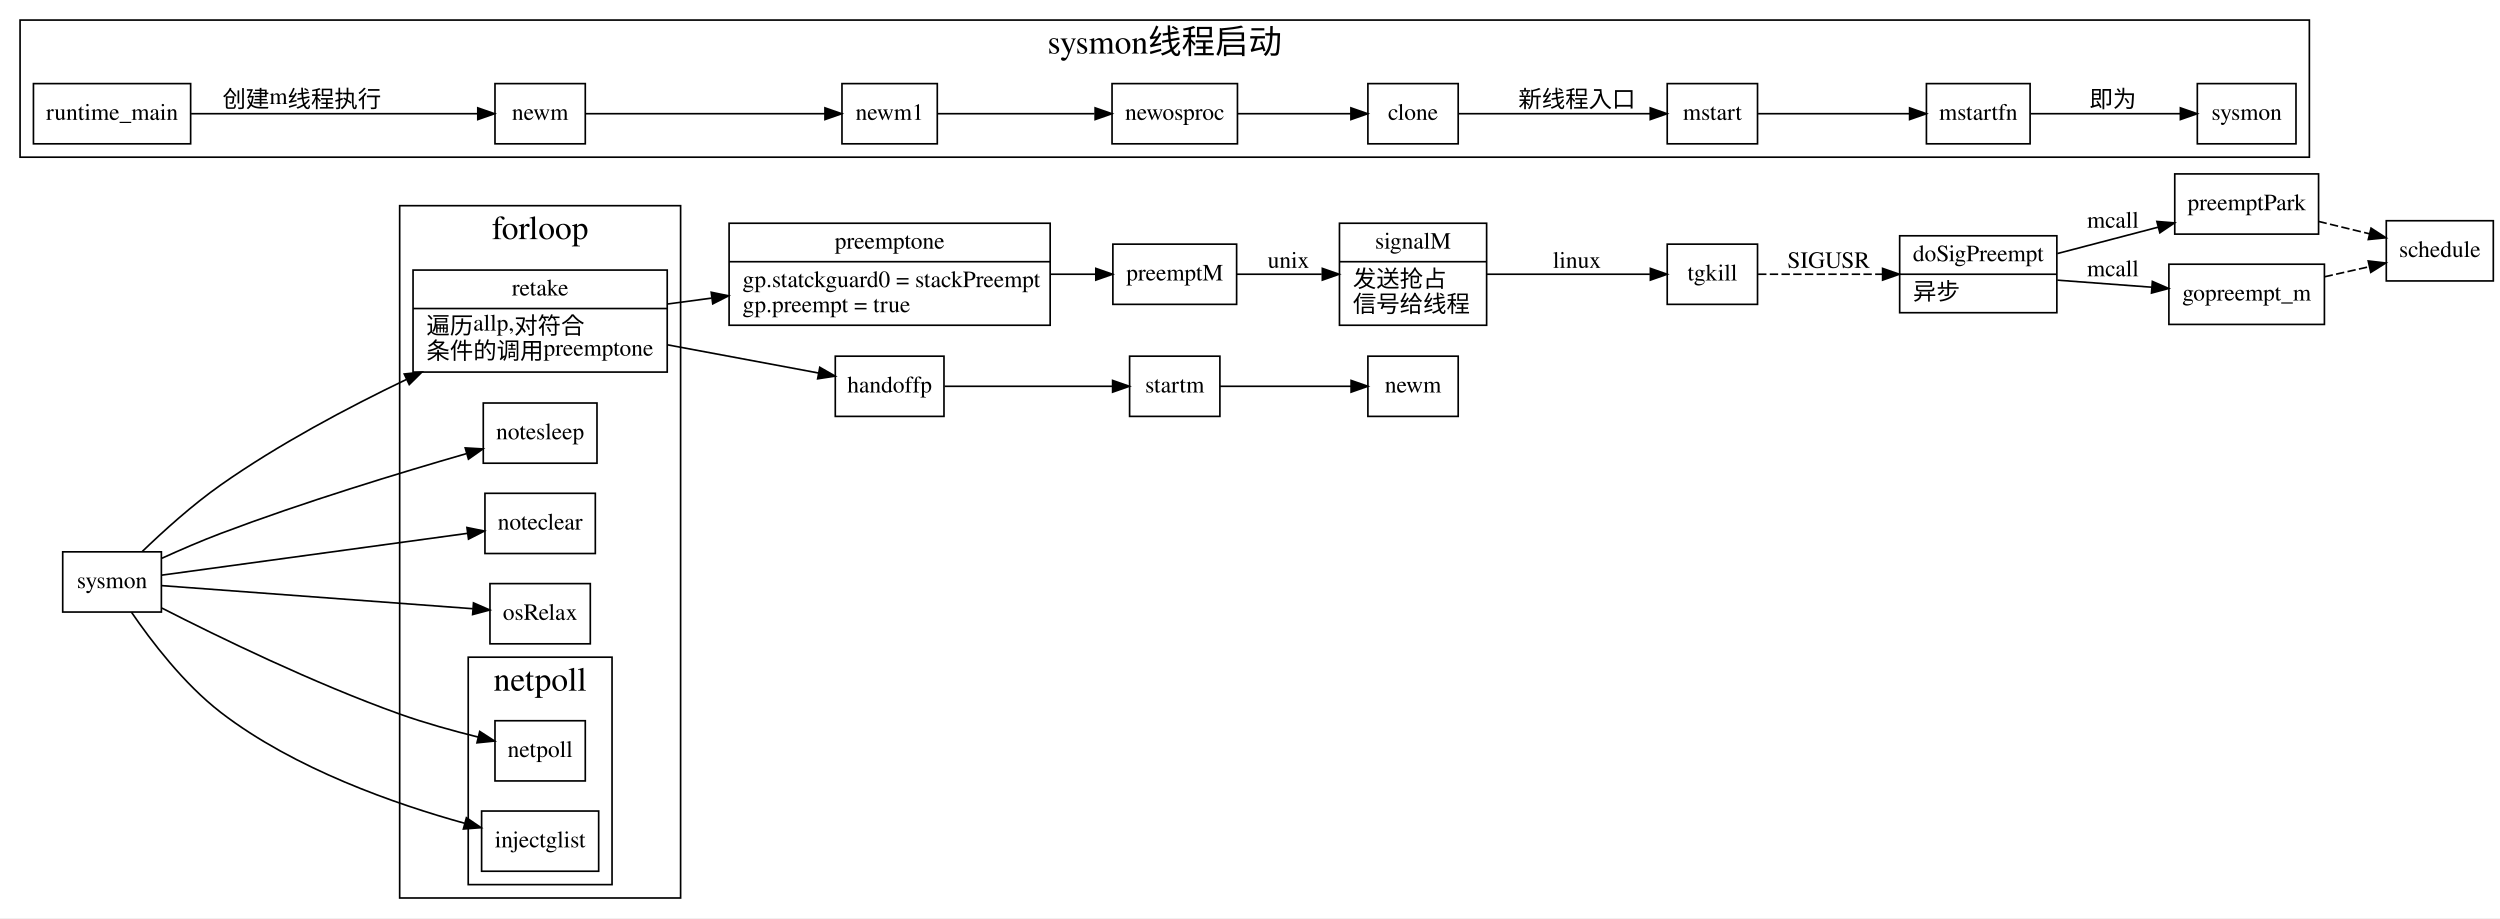
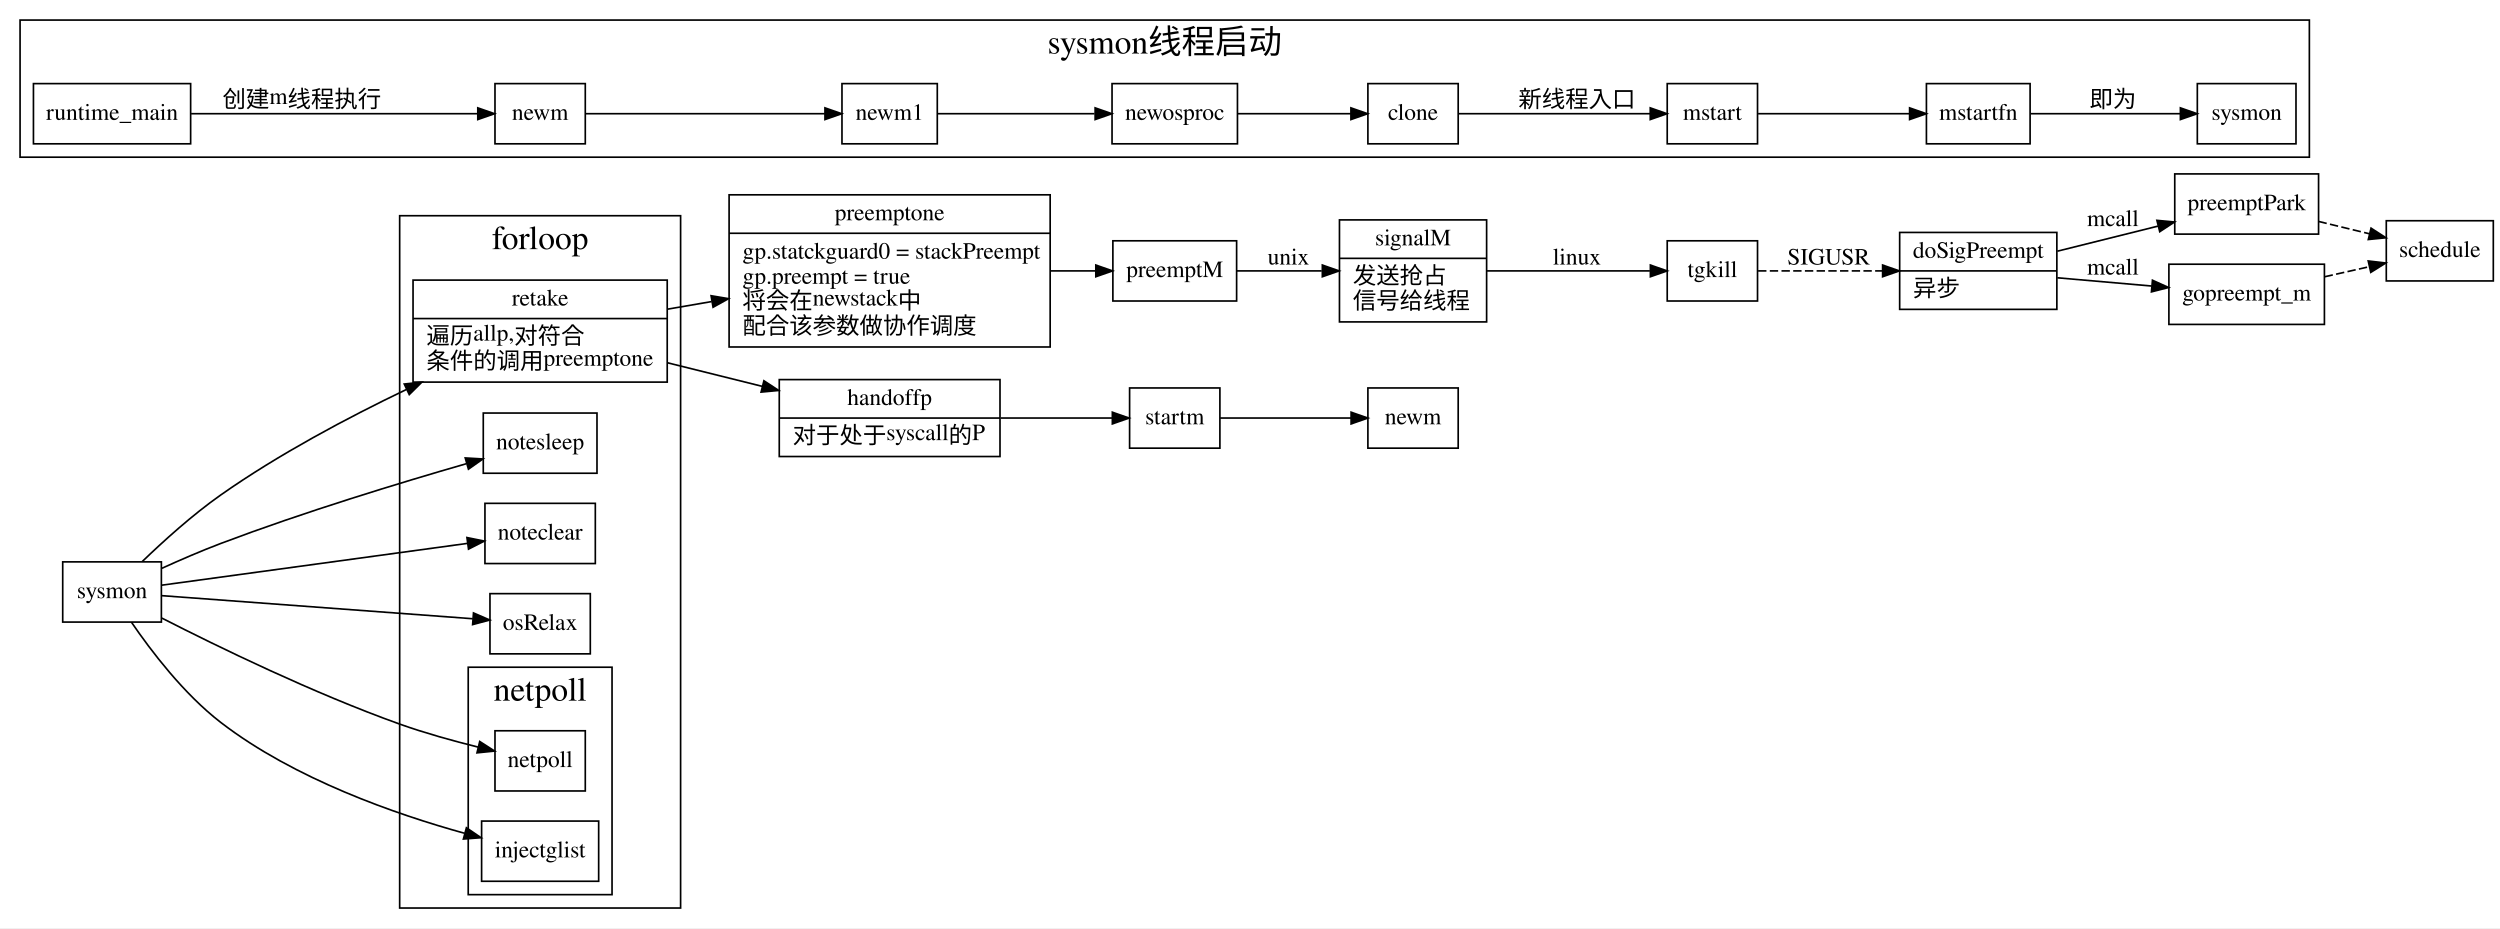
- <svg xmlns="http://www.w3.org/2000/svg" width="1495pt" height="549pt" viewBox="0.00 0.00 1495.00 549.00">
-   <g id="graph0" class="graph" transform="scale(1 1) rotate(0) translate(4 545)">
-     <polygon fill="#ffffff" stroke="transparent" points="-4,4 -4,-545 1491,-545 1491,4 -4,4" />
+ <svg xmlns="http://www.w3.org/2000/svg" width="1495pt" height="555pt" viewBox="0.00 0.00 1495.00 555.00">
+   <g id="graph0" class="graph" transform="scale(1 1) rotate(0) translate(4 551)">
+     <polygon fill="#ffffff" stroke="transparent" points="-4,4 -4,-551 1491,-551 1491,4 -4,4" />
    <g id="clust1" class="cluster">
-       <polygon fill="none" stroke="#000000" points="8,-451 8,-533 1377,-533 1377,-451 8,-451" />
-       <text text-anchor="middle" x="692.5" y="-513" font-family="Times,serif" font-size="20.00" fill="#000000">sysmon线程启动</text>
+       <polygon fill="none" stroke="#000000" points="8,-457 8,-539 1377,-539 1377,-457 8,-457" />
+       <text text-anchor="middle" x="692.5" y="-519" font-family="Times,serif" font-size="20.00" fill="#000000">sysmon线程启动</text>
    </g>
    <g id="clust2" class="cluster">
      <polygon fill="none" stroke="#000000" points="235,-8 235,-422 403,-422 403,-8 235,-8" />
      <text text-anchor="middle" x="319" y="-402" font-family="Times,serif" font-size="20.00" fill="#000000">forloop</text>
    </g>
    <g id="clust3" class="cluster">
      <polygon fill="none" stroke="#000000" points="276,-16 276,-152 362,-152 362,-16 276,-16" />
      <text text-anchor="middle" x="319" y="-132" font-family="Times,serif" font-size="20.00" fill="#000000">netpoll</text>
    </g>
    <g id="node1" class="node">
      <polygon fill="none" stroke="#000000" points="243,-322.5 243,-383.5 395,-383.5 395,-322.5 243,-322.5" />
      <text text-anchor="middle" x="319" y="-368.3" font-family="Times,serif" font-size="14.00" fill="#000000">retake</text>
      <polyline fill="none" stroke="#000000" points="243,-360.5 395,-360.5 " />
      <text text-anchor="start" x="251" y="-345.3" font-family="Times,serif" font-size="14.00" fill="#000000">遍历allp,对符合</text>
      <text text-anchor="start" x="251" y="-330.3" font-family="Times,serif" font-size="14.00" fill="#000000">条件的调用preemptone</text>
    </g>
    <g id="node2" class="node">
-       <polygon fill="none" stroke="#000000" points="432,-350.5 432,-411.5 624,-411.5 624,-350.5 432,-350.5" />
-       <text text-anchor="middle" x="528" y="-396.3" font-family="Times,serif" font-size="14.00" fill="#000000">preemptone</text>
-       <polyline fill="none" stroke="#000000" points="432,-388.5 624,-388.5 " />
-       <text text-anchor="start" x="440" y="-373.3" font-family="Times,serif" font-size="14.00" fill="#000000">gp.statckguard0 = stackPreempt</text>
-       <text text-anchor="start" x="440" y="-358.3" font-family="Times,serif" font-size="14.00" fill="#000000"> gp.preempt = true</text>
+       <polygon fill="none" stroke="#000000" points="432,-343.5 432,-434.5 624,-434.5 624,-343.5 432,-343.5" />
+       <text text-anchor="middle" x="528" y="-419.3" font-family="Times,serif" font-size="14.00" fill="#000000">preemptone</text>
+       <polyline fill="none" stroke="#000000" points="432,-411.5 624,-411.5 " />
+       <text text-anchor="start" x="440" y="-396.3" font-family="Times,serif" font-size="14.00" fill="#000000">gp.statckguard0 = stackPreempt</text>
+       <text text-anchor="start" x="440" y="-381.3" font-family="Times,serif" font-size="14.00" fill="#000000"> gp.preempt = true</text>
+       <text text-anchor="start" x="440" y="-366.3" font-family="Times,serif" font-size="14.00" fill="#000000"> 将会在newstack中</text>
+       <text text-anchor="start" x="440" y="-351.3" font-family="Times,serif" font-size="14.00" fill="#000000"> 配合该参数做协作调度</text>
    </g>
    <g id="edge14" class="edge">
-       <path fill="none" stroke="#000000" d="M395.045,-363.188C403.695,-364.347 412.626,-365.543 421.576,-366.742" />
-       <polygon fill="#000000" stroke="#000000" points="421.299,-370.236 431.675,-368.095 422.228,-363.298 421.299,-370.236" />
+       <path fill="none" stroke="#000000" d="M395.045,-366.099C403.695,-367.589 412.626,-369.127 421.576,-370.669" />
+       <polygon fill="#000000" stroke="#000000" points="421.226,-374.16 431.675,-372.408 422.414,-367.261 421.226,-374.16" />
    </g>
    <g id="node17" class="node">
-       <polygon fill="none" stroke="#000000" points="560.5,-332 495.5,-332 495.5,-296 560.5,-296 560.5,-332" />
-       <text text-anchor="middle" x="528" y="-310.3" font-family="Times,serif" font-size="14.00" fill="#000000">handoffp</text>
+       <polygon fill="none" stroke="#000000" points="462,-278 462,-324 594,-324 594,-278 462,-278" />
+       <text text-anchor="middle" x="528" y="-308.8" font-family="Times,serif" font-size="14.00" fill="#000000">handoffp</text>
+       <polyline fill="none" stroke="#000000" points="462,-301 594,-301 " />
+       <text text-anchor="start" x="470" y="-285.8" font-family="Times,serif" font-size="14.00" fill="#000000">对于处于syscall的P</text>
    </g>
    <g id="edge15" class="edge">
-       <path fill="none" stroke="#000000" d="M395.045,-338.81C425.544,-333.118 459.544,-326.774 485.526,-321.926" />
-       <polygon fill="#000000" stroke="#000000" points="486.234,-325.354 495.423,-320.079 484.95,-318.473 486.234,-325.354" />
+       <path fill="none" stroke="#000000" d="M395.045,-334.08C413.546,-329.477 433.335,-324.553 451.841,-319.949" />
+       <polygon fill="#000000" stroke="#000000" points="452.82,-323.312 461.679,-317.501 451.13,-316.519 452.82,-323.312" />
    </g>
    <g id="node18" class="node">
-       <polygon fill="none" stroke="#000000" points="735.5,-399 661.5,-399 661.5,-363 735.5,-363 735.5,-399" />
-       <text text-anchor="middle" x="698.5" y="-377.3" font-family="Times,serif" font-size="14.00" fill="#000000">preemptM</text>
+       <polygon fill="none" stroke="#000000" points="735.5,-407 661.5,-407 661.5,-371 735.5,-371 735.5,-407" />
+       <text text-anchor="middle" x="698.5" y="-385.3" font-family="Times,serif" font-size="14.00" fill="#000000">preemptM</text>
    </g>
    <g id="edge16" class="edge">
-       <path fill="none" stroke="#000000" d="M624.212,-381C633.556,-381 642.721,-381 651.249,-381" />
-       <polygon fill="#000000" stroke="#000000" points="651.304,-384.5 661.304,-381 651.304,-377.5 651.304,-384.5" />
+       <path fill="none" stroke="#000000" d="M624.212,-389C633.556,-389 642.721,-389 651.249,-389" />
+       <polygon fill="#000000" stroke="#000000" points="651.304,-392.5 661.304,-389 651.304,-385.5 651.304,-392.5" />
    </g>
    <g id="node3" class="node">
-       <polygon fill="none" stroke="#000000" points="110,-495 16,-495 16,-459 110,-459 110,-495" />
-       <text text-anchor="middle" x="63" y="-473.3" font-family="Times,serif" font-size="14.00" fill="#000000">runtime_main</text>
+       <polygon fill="none" stroke="#000000" points="110,-501 16,-501 16,-465 110,-465 110,-501" />
+       <text text-anchor="middle" x="63" y="-479.3" font-family="Times,serif" font-size="14.00" fill="#000000">runtime_main</text>
    </g>
    <g id="node4" class="node">
-       <polygon fill="none" stroke="#000000" points="346,-495 292,-495 292,-459 346,-459 346,-495" />
-       <text text-anchor="middle" x="319" y="-473.3" font-family="Times,serif" font-size="14.00" fill="#000000">newm</text>
+       <polygon fill="none" stroke="#000000" points="346,-501 292,-501 292,-465 346,-465 346,-501" />
+       <text text-anchor="middle" x="319" y="-479.3" font-family="Times,serif" font-size="14.00" fill="#000000">newm</text>
    </g>
    <g id="edge1" class="edge">
-       <path fill="none" stroke="#000000" d="M110.253,-477C159.71,-477 236.352,-477 281.717,-477" />
-       <polygon fill="#000000" stroke="#000000" points="281.721,-480.5 291.721,-477 281.721,-473.5 281.721,-480.5" />
-       <text text-anchor="middle" x="176.5" y="-480.8" font-family="Times,serif" font-size="14.00" fill="#000000">创建m线程执行</text>
+       <path fill="none" stroke="#000000" d="M110.253,-483C159.71,-483 236.352,-483 281.717,-483" />
+       <polygon fill="#000000" stroke="#000000" points="281.721,-486.5 291.721,-483 281.721,-479.5 281.721,-486.5" />
+       <text text-anchor="middle" x="176.5" y="-486.8" font-family="Times,serif" font-size="14.00" fill="#000000">创建m线程执行</text>
    </g>
    <g id="node5" class="node">
-       <polygon fill="none" stroke="#000000" points="556.5,-495 499.5,-495 499.5,-459 556.5,-459 556.5,-495" />
-       <text text-anchor="middle" x="528" y="-473.3" font-family="Times,serif" font-size="14.00" fill="#000000">newm1</text>
+       <polygon fill="none" stroke="#000000" points="556.5,-501 499.5,-501 499.5,-465 556.5,-465 556.5,-501" />
+       <text text-anchor="middle" x="528" y="-479.3" font-family="Times,serif" font-size="14.00" fill="#000000">newm1</text>
    </g>
    <g id="edge2" class="edge">
-       <path fill="none" stroke="#000000" d="M346.323,-477C382.841,-477 447.767,-477 489.305,-477" />
-       <polygon fill="#000000" stroke="#000000" points="489.33,-480.5 499.33,-477 489.33,-473.5 489.33,-480.5" />
+       <path fill="none" stroke="#000000" d="M346.323,-483C382.841,-483 447.767,-483 489.305,-483" />
+       <polygon fill="#000000" stroke="#000000" points="489.33,-486.5 499.33,-483 489.33,-479.5 489.33,-486.5" />
    </g>
    <g id="node6" class="node">
-       <polygon fill="none" stroke="#000000" points="736,-495 661,-495 661,-459 736,-459 736,-495" />
-       <text text-anchor="middle" x="698.5" y="-473.3" font-family="Times,serif" font-size="14.00" fill="#000000">newosproc</text>
+       <polygon fill="none" stroke="#000000" points="736,-501 661,-501 661,-465 736,-465 736,-501" />
+       <text text-anchor="middle" x="698.5" y="-479.3" font-family="Times,serif" font-size="14.00" fill="#000000">newosproc</text>
    </g>
    <g id="edge3" class="edge">
-       <path fill="none" stroke="#000000" d="M556.538,-477C582.148,-477 620.254,-477 650.54,-477" />
-       <polygon fill="#000000" stroke="#000000" points="650.894,-480.5 660.893,-477 650.893,-473.5 650.894,-480.5" />
+       <path fill="none" stroke="#000000" d="M556.538,-483C582.148,-483 620.254,-483 650.54,-483" />
+       <polygon fill="#000000" stroke="#000000" points="650.894,-486.5 660.893,-483 650.893,-479.5 650.894,-486.5" />
    </g>
    <g id="node7" class="node">
-       <polygon fill="none" stroke="#000000" points="868,-495 814,-495 814,-459 868,-459 868,-495" />
-       <text text-anchor="middle" x="841" y="-473.3" font-family="Times,serif" font-size="14.00" fill="#000000">clone</text>
+       <polygon fill="none" stroke="#000000" points="868,-501 814,-501 814,-465 868,-465 868,-501" />
+       <text text-anchor="middle" x="841" y="-479.3" font-family="Times,serif" font-size="14.00" fill="#000000">clone</text>
    </g>
    <g id="edge4" class="edge">
-       <path fill="none" stroke="#000000" d="M736.313,-477C757.192,-477 783.025,-477 803.805,-477" />
-       <polygon fill="#000000" stroke="#000000" points="803.856,-480.5 813.856,-477 803.856,-473.5 803.856,-480.5" />
+       <path fill="none" stroke="#000000" d="M736.313,-483C757.192,-483 783.025,-483 803.805,-483" />
+       <polygon fill="#000000" stroke="#000000" points="803.856,-486.5 813.856,-483 803.856,-479.5 803.856,-486.5" />
    </g>
    <g id="node8" class="node">
-       <polygon fill="none" stroke="#000000" points="1047,-495 993,-495 993,-459 1047,-459 1047,-495" />
-       <text text-anchor="middle" x="1020" y="-473.3" font-family="Times,serif" font-size="14.00" fill="#000000">mstart</text>
+       <polygon fill="none" stroke="#000000" points="1047,-501 993,-501 993,-465 1047,-465 1047,-501" />
+       <text text-anchor="middle" x="1020" y="-479.3" font-family="Times,serif" font-size="14.00" fill="#000000">mstart</text>
    </g>
    <g id="edge5" class="edge">
-       <path fill="none" stroke="#000000" d="M868.186,-477C898.765,-477 948.609,-477 982.787,-477" />
-       <polygon fill="#000000" stroke="#000000" points="982.852,-480.5 992.852,-477 982.852,-473.5 982.852,-480.5" />
-       <text text-anchor="middle" x="939" y="-480.8" font-family="Times,serif" font-size="14.00" fill="#000000">新线程入口</text>
+       <path fill="none" stroke="#000000" d="M868.186,-483C898.765,-483 948.609,-483 982.787,-483" />
+       <polygon fill="#000000" stroke="#000000" points="982.852,-486.5 992.852,-483 982.852,-479.5 982.852,-486.5" />
+       <text text-anchor="middle" x="939" y="-486.8" font-family="Times,serif" font-size="14.00" fill="#000000">新线程入口</text>
    </g>
    <g id="node9" class="node">
-       <polygon fill="none" stroke="#000000" points="1210,-495 1148,-495 1148,-459 1210,-459 1210,-495" />
-       <text text-anchor="middle" x="1179" y="-473.3" font-family="Times,serif" font-size="14.00" fill="#000000">mstartfn</text>
+       <polygon fill="none" stroke="#000000" points="1210,-501 1148,-501 1148,-465 1210,-465 1210,-501" />
+       <text text-anchor="middle" x="1179" y="-479.3" font-family="Times,serif" font-size="14.00" fill="#000000">mstartfn</text>
    </g>
    <g id="edge6" class="edge">
-       <path fill="none" stroke="#000000" d="M1047.333,-477C1072.243,-477 1109.386,-477 1137.878,-477" />
-       <polygon fill="#000000" stroke="#000000" points="1137.944,-480.5 1147.944,-477 1137.944,-473.5 1137.944,-480.5" />
+       <path fill="none" stroke="#000000" d="M1047.333,-483C1072.243,-483 1109.386,-483 1137.878,-483" />
+       <polygon fill="#000000" stroke="#000000" points="1137.944,-486.5 1147.944,-483 1137.944,-479.5 1137.944,-486.5" />
    </g>
    <g id="node10" class="node">
-       <polygon fill="none" stroke="#000000" points="1369,-495 1310,-495 1310,-459 1369,-459 1369,-495" />
-       <text text-anchor="middle" x="1339.5" y="-473.3" font-family="Times,serif" font-size="14.00" fill="#000000">sysmon</text>
+       <polygon fill="none" stroke="#000000" points="1369,-501 1310,-501 1310,-465 1369,-465 1369,-501" />
+       <text text-anchor="middle" x="1339.5" y="-479.3" font-family="Times,serif" font-size="14.00" fill="#000000">sysmon</text>
    </g>
    <g id="edge7" class="edge">
-       <path fill="none" stroke="#000000" d="M1210.327,-477C1235.889,-477 1272.161,-477 1299.764,-477" />
-       <polygon fill="#000000" stroke="#000000" points="1299.878,-480.5 1309.878,-477 1299.878,-473.5 1299.878,-480.5" />
-       <text text-anchor="middle" x="1259.5" y="-480.8" font-family="Times,serif" font-size="14.00" fill="#000000">即为</text>
+       <path fill="none" stroke="#000000" d="M1210.327,-483C1235.889,-483 1272.161,-483 1299.764,-483" />
+       <polygon fill="#000000" stroke="#000000" points="1299.878,-486.5 1309.878,-483 1299.878,-479.5 1299.878,-486.5" />
+       <text text-anchor="middle" x="1259.5" y="-486.8" font-family="Times,serif" font-size="14.00" fill="#000000">即为</text>
    </g>
    <g id="node11" class="node">
      <polygon fill="none" stroke="#000000" points="92.5,-215 33.5,-215 33.5,-179 92.5,-179 92.5,-215" />
      <text text-anchor="middle" x="63" y="-193.3" font-family="Times,serif" font-size="14.00" fill="#000000">sysmon</text>
    </g>
    <g id="edge8" class="edge">
      <path fill="none" stroke="#000000" d="M81.089,-215.223C93.625,-227.312 111.048,-243.085 128,-255 162.428,-279.198 203.642,-301.115 238.959,-318.055" />
      <polygon fill="#000000" stroke="#000000" points="237.741,-321.351 248.276,-322.475 240.742,-315.027 237.741,-321.351" />
    </g>
    <g id="node12" class="node">
      <polygon fill="none" stroke="#000000" points="353,-304 285,-304 285,-268 353,-268 353,-304" />
      <text text-anchor="middle" x="319" y="-282.3" font-family="Times,serif" font-size="14.00" fill="#000000">notesleep</text>
    </g>
    <g id="edge9" class="edge">
      <path fill="none" stroke="#000000" d="M92.795,-211.159C103.749,-216.134 116.328,-221.58 128,-226 177.531,-244.758 235.771,-262.443 274.801,-273.687" />
      <polygon fill="#000000" stroke="#000000" points="274.208,-277.158 284.785,-276.544 276.133,-270.428 274.208,-277.158" />
    </g>
    <g id="node13" class="node">
      <polygon fill="none" stroke="#000000" points="352,-250 286,-250 286,-214 352,-214 352,-250" />
      <text text-anchor="middle" x="319" y="-228.3" font-family="Times,serif" font-size="14.00" fill="#000000">noteclear</text>
    </g>
    <g id="edge10" class="edge">
      <path fill="none" stroke="#000000" d="M92.617,-201.049C137.654,-207.207 223.61,-218.958 275.673,-226.076" />
      <polygon fill="#000000" stroke="#000000" points="275.23,-229.548 285.612,-227.435 276.178,-222.613 275.23,-229.548" />
    </g>
    <g id="node14" class="node">
      <polygon fill="none" stroke="#000000" points="349,-196 289,-196 289,-160 349,-160 349,-196" />
      <text text-anchor="middle" x="319" y="-174.3" font-family="Times,serif" font-size="14.00" fill="#000000">osRelax</text>
    </g>
    <g id="edge11" class="edge">
      <path fill="none" stroke="#000000" d="M92.617,-194.802C138.545,-191.393 227.028,-184.826 278.724,-180.989" />
      <polygon fill="#000000" stroke="#000000" points="279.145,-184.468 288.859,-180.237 278.627,-177.487 279.145,-184.468" />
    </g>
    <g id="node15" class="node">
      <polygon fill="none" stroke="#000000" points="346,-114 292,-114 292,-78 346,-78 346,-114" />
      <text text-anchor="middle" x="319" y="-92.3" font-family="Times,serif" font-size="14.00" fill="#000000">netpoll</text>
    </g>
    <g id="edge12" class="edge">
      <path fill="none" stroke="#000000" d="M92.783,-181.382C126.564,-164.129 183.636,-136.364 235,-118 250.109,-112.598 267.175,-107.885 281.959,-104.222" />
      <polygon fill="#000000" stroke="#000000" points="282.874,-107.602 291.777,-101.858 281.236,-100.796 282.874,-107.602" />
    </g>
    <g id="node16" class="node">
      <polygon fill="none" stroke="#000000" points="354,-60 284,-60 284,-24 354,-24 354,-60" />
      <text text-anchor="middle" x="319" y="-38.3" font-family="Times,serif" font-size="14.00" fill="#000000">injectglist</text>
    </g>
    <g id="edge13" class="edge">
      <path fill="none" stroke="#000000" d="M74.585,-178.934C86.35,-161.728 105.94,-136.001 128,-119 171.952,-85.128 232.814,-64.025 273.927,-52.658" />
      <polygon fill="#000000" stroke="#000000" points="274.922,-56.015 283.674,-50.043 273.108,-49.254 274.922,-56.015" />
    </g>
    <g id="node26" class="node">
-       <polygon fill="none" stroke="#000000" points="725.5,-332 671.5,-332 671.5,-296 725.5,-296 725.5,-332" />
-       <text text-anchor="middle" x="698.5" y="-310.3" font-family="Times,serif" font-size="14.00" fill="#000000">startm</text>
+       <polygon fill="none" stroke="#000000" points="725.5,-319 671.5,-319 671.5,-283 725.5,-283 725.5,-319" />
+       <text text-anchor="middle" x="698.5" y="-297.3" font-family="Times,serif" font-size="14.00" fill="#000000">startm</text>
    </g>
    <g id="edge24" class="edge">
-       <path fill="none" stroke="#000000" d="M560.874,-314C589.613,-314 631.317,-314 661.276,-314" />
-       <polygon fill="#000000" stroke="#000000" points="661.342,-317.5 671.342,-314 661.342,-310.5 661.342,-317.5" />
+       <path fill="none" stroke="#000000" d="M594.408,-301C617.076,-301 641.615,-301 661.171,-301" />
+       <polygon fill="#000000" stroke="#000000" points="661.192,-304.5 671.192,-301 661.192,-297.5 661.192,-304.5" />
    </g>
    <g id="node19" class="node">
-       <polygon fill="none" stroke="#000000" points="797,-350.5 797,-411.5 885,-411.5 885,-350.5 797,-350.5" />
-       <text text-anchor="middle" x="841" y="-396.3" font-family="Times,serif" font-size="14.00" fill="#000000">signalM</text>
-       <polyline fill="none" stroke="#000000" points="797,-388.5 885,-388.5 " />
-       <text text-anchor="start" x="805" y="-373.3" font-family="Times,serif" font-size="14.00" fill="#000000">发送抢占</text>
-       <text text-anchor="start" x="805" y="-358.3" font-family="Times,serif" font-size="14.00" fill="#000000">信号给线程</text>
+       <polygon fill="none" stroke="#000000" points="797,-358.5 797,-419.5 885,-419.5 885,-358.5 797,-358.5" />
+       <text text-anchor="middle" x="841" y="-404.3" font-family="Times,serif" font-size="14.00" fill="#000000">signalM</text>
+       <polyline fill="none" stroke="#000000" points="797,-396.5 885,-396.5 " />
+       <text text-anchor="start" x="805" y="-381.3" font-family="Times,serif" font-size="14.00" fill="#000000">发送抢占</text>
+       <text text-anchor="start" x="805" y="-366.3" font-family="Times,serif" font-size="14.00" fill="#000000">信号给线程</text>
    </g>
    <g id="edge17" class="edge">
-       <path fill="none" stroke="#000000" d="M735.568,-381C751.07,-381 769.402,-381 786.395,-381" />
-       <polygon fill="#000000" stroke="#000000" points="786.766,-384.5 796.765,-381 786.765,-377.5 786.766,-384.5" />
-       <text text-anchor="middle" x="766.5" y="-384.8" font-family="Times,serif" font-size="14.00" fill="#000000">unix</text>
+       <path fill="none" stroke="#000000" d="M735.568,-389C751.07,-389 769.402,-389 786.395,-389" />
+       <polygon fill="#000000" stroke="#000000" points="786.766,-392.5 796.765,-389 786.765,-385.5 786.766,-392.5" />
+       <text text-anchor="middle" x="766.5" y="-392.8" font-family="Times,serif" font-size="14.00" fill="#000000">unix</text>
    </g>
    <g id="node21" class="node">
-       <polygon fill="none" stroke="#000000" points="1047,-399 993,-399 993,-363 1047,-363 1047,-399" />
-       <text text-anchor="middle" x="1020" y="-377.3" font-family="Times,serif" font-size="14.00" fill="#000000">tgkill</text>
+       <polygon fill="none" stroke="#000000" points="1047,-407 993,-407 993,-371 1047,-371 1047,-407" />
+       <text text-anchor="middle" x="1020" y="-385.3" font-family="Times,serif" font-size="14.00" fill="#000000">tgkill</text>
    </g>
    <g id="edge18" class="edge">
-       <path fill="none" stroke="#000000" d="M885.247,-381C915.174,-381 954.263,-381 982.628,-381" />
-       <polygon fill="#000000" stroke="#000000" points="982.932,-384.5 992.932,-381 982.932,-377.5 982.932,-384.5" />
-       <text text-anchor="middle" x="939" y="-384.8" font-family="Times,serif" font-size="14.00" fill="#000000">linux</text>
+       <path fill="none" stroke="#000000" d="M885.247,-389C915.174,-389 954.263,-389 982.628,-389" />
+       <polygon fill="#000000" stroke="#000000" points="982.932,-392.5 992.932,-389 982.932,-385.5 982.932,-392.5" />
+       <text text-anchor="middle" x="939" y="-392.8" font-family="Times,serif" font-size="14.00" fill="#000000">linux</text>
    </g>
    <g id="node20" class="node">
-       <polygon fill="none" stroke="#000000" points="1132,-358 1132,-404 1226,-404 1226,-358 1132,-358" />
-       <text text-anchor="middle" x="1179" y="-388.8" font-family="Times,serif" font-size="14.00" fill="#000000">doSigPreempt</text>
-       <polyline fill="none" stroke="#000000" points="1132,-381 1226,-381 " />
-       <text text-anchor="start" x="1140" y="-365.8" font-family="Times,serif" font-size="14.00" fill="#000000">异步</text>
+       <polygon fill="none" stroke="#000000" points="1132,-366 1132,-412 1226,-412 1226,-366 1132,-366" />
+       <text text-anchor="middle" x="1179" y="-396.8" font-family="Times,serif" font-size="14.00" fill="#000000">doSigPreempt</text>
+       <polyline fill="none" stroke="#000000" points="1132,-389 1226,-389 " />
+       <text text-anchor="start" x="1140" y="-373.8" font-family="Times,serif" font-size="14.00" fill="#000000">异步</text>
    </g>
    <g id="node22" class="node">
-       <polygon fill="none" stroke="#000000" points="1382.5,-441 1296.5,-441 1296.5,-405 1382.5,-405 1382.5,-441" />
-       <text text-anchor="middle" x="1339.5" y="-419.3" font-family="Times,serif" font-size="14.00" fill="#000000">preemptPark</text>
+       <polygon fill="none" stroke="#000000" points="1382.5,-447 1296.5,-447 1296.5,-411 1382.5,-411 1382.5,-447" />
+       <text text-anchor="middle" x="1339.5" y="-425.3" font-family="Times,serif" font-size="14.00" fill="#000000">preemptPark</text>
    </g>
    <g id="edge20" class="edge">
-       <path fill="none" stroke="#000000" d="M1226.287,-393.374C1245.185,-398.32 1267.035,-404.037 1286.469,-409.123" />
-       <polygon fill="#000000" stroke="#000000" points="1285.823,-412.572 1296.383,-411.717 1287.595,-405.8 1285.823,-412.572" />
-       <text text-anchor="middle" x="1259.5" y="-408.8" font-family="Times,serif" font-size="14.00" fill="#000000">mcall</text>
+       <path fill="none" stroke="#000000" d="M1226.287,-400.785C1245.185,-405.495 1267.035,-410.94 1286.469,-415.784" />
+       <polygon fill="#000000" stroke="#000000" points="1285.834,-419.232 1296.383,-418.254 1287.527,-412.44 1285.834,-419.232" />
+       <text text-anchor="middle" x="1259.5" y="-415.8" font-family="Times,serif" font-size="14.00" fill="#000000">mcall</text>
    </g>
    <g id="node23" class="node">
-       <polygon fill="none" stroke="#000000" points="1386,-387 1293,-387 1293,-351 1386,-351 1386,-387" />
-       <text text-anchor="middle" x="1339.5" y="-365.3" font-family="Times,serif" font-size="14.00" fill="#000000">gopreempt_m</text>
+       <polygon fill="none" stroke="#000000" points="1386,-393 1293,-393 1293,-357 1386,-357 1386,-393" />
+       <text text-anchor="middle" x="1339.5" y="-371.3" font-family="Times,serif" font-size="14.00" fill="#000000">gopreempt_m</text>
    </g>
    <g id="edge21" class="edge">
-       <path fill="none" stroke="#000000" d="M1226.287,-377.464C1243.998,-376.14 1264.301,-374.622 1282.778,-373.241" />
-       <polygon fill="#000000" stroke="#000000" points="1283.116,-376.726 1292.827,-372.49 1282.594,-369.745 1283.116,-376.726" />
-       <text text-anchor="middle" x="1259.5" y="-379.8" font-family="Times,serif" font-size="14.00" fill="#000000">mcall</text>
+       <path fill="none" stroke="#000000" d="M1226.287,-384.875C1243.998,-383.33 1264.301,-381.559 1282.778,-379.948" />
+       <polygon fill="#000000" stroke="#000000" points="1283.169,-383.427 1292.827,-379.071 1282.561,-376.453 1283.169,-383.427" />
+       <text text-anchor="middle" x="1259.5" y="-386.8" font-family="Times,serif" font-size="14.00" fill="#000000">mcall</text>
    </g>
    <g id="edge19" class="edge">
-       <path fill="none" stroke="#000000" stroke-dasharray="5,2" d="M1047.333,-381C1067.701,-381 1096.248,-381 1121.557,-381" />
-       <polygon fill="#000000" stroke="#000000" points="1121.803,-384.5 1131.803,-381 1121.803,-377.5 1121.803,-384.5" />
-       <text text-anchor="middle" x="1089.5" y="-384.8" font-family="Times,serif" font-size="14.00" fill="#000000">SIGUSR</text>
+       <path fill="none" stroke="#000000" stroke-dasharray="5,2" d="M1047.333,-389C1067.701,-389 1096.248,-389 1121.557,-389" />
+       <polygon fill="#000000" stroke="#000000" points="1121.803,-392.5 1131.803,-389 1121.803,-385.5 1121.803,-392.5" />
+       <text text-anchor="middle" x="1089.5" y="-392.8" font-family="Times,serif" font-size="14.00" fill="#000000">SIGUSR</text>
    </g>
    <g id="node24" class="node">
-       <polygon fill="none" stroke="#000000" points="1487,-413 1423,-413 1423,-377 1487,-377 1487,-413" />
-       <text text-anchor="middle" x="1455" y="-391.3" font-family="Times,serif" font-size="14.00" fill="#000000">schedule</text>
+       <polygon fill="none" stroke="#000000" points="1487,-419 1423,-419 1423,-383 1487,-383 1487,-419" />
+       <text text-anchor="middle" x="1455" y="-397.3" font-family="Times,serif" font-size="14.00" fill="#000000">schedule</text>
    </g>
    <g id="edge22" class="edge">
-       <path fill="none" stroke="#000000" stroke-dasharray="5,2" d="M1382.508,-412.574C1392.409,-410.173 1402.93,-407.623 1412.797,-405.231" />
-       <polygon fill="#000000" stroke="#000000" points="1413.895,-408.566 1422.788,-402.809 1412.245,-401.764 1413.895,-408.566" />
+       <path fill="none" stroke="#000000" stroke-dasharray="5,2" d="M1382.508,-418.574C1392.409,-416.173 1402.93,-413.623 1412.797,-411.231" />
+       <polygon fill="#000000" stroke="#000000" points="1413.895,-414.566 1422.788,-408.809 1412.245,-407.764 1413.895,-414.566" />
    </g>
    <g id="edge23" class="edge">
-       <path fill="none" stroke="#000000" stroke-dasharray="5,2" d="M1386.145,-379.5C1394.965,-381.486 1404.144,-383.552 1412.817,-385.504" />
-       <polygon fill="#000000" stroke="#000000" points="1412.189,-388.95 1422.714,-387.732 1413.727,-382.121 1412.189,-388.95" />
+       <path fill="none" stroke="#000000" stroke-dasharray="5,2" d="M1386.145,-385.5C1394.965,-387.486 1404.144,-389.552 1412.817,-391.504" />
+       <polygon fill="#000000" stroke="#000000" points="1412.189,-394.95 1422.714,-393.732 1413.727,-388.121 1412.189,-394.95" />
    </g>
    <g id="node25" class="node">
-       <polygon fill="none" stroke="#000000" points="868,-332 814,-332 814,-296 868,-296 868,-332" />
-       <text text-anchor="middle" x="841" y="-310.3" font-family="Times,serif" font-size="14.00" fill="#000000">newm</text>
+       <polygon fill="none" stroke="#000000" points="868,-319 814,-319 814,-283 868,-283 868,-319" />
+       <text text-anchor="middle" x="841" y="-297.3" font-family="Times,serif" font-size="14.00" fill="#000000">newm</text>
    </g>
    <g id="edge25" class="edge">
-       <path fill="none" stroke="#000000" d="M725.639,-314C747.825,-314 779.42,-314 803.937,-314" />
-       <polygon fill="#000000" stroke="#000000" points="803.962,-317.5 813.962,-314 803.962,-310.5 803.962,-317.5" />
+       <path fill="none" stroke="#000000" d="M725.639,-301C747.825,-301 779.42,-301 803.937,-301" />
+       <polygon fill="#000000" stroke="#000000" points="803.962,-304.5 813.962,-301 803.962,-297.5 803.962,-304.5" />
    </g>
  </g>
</svg>
